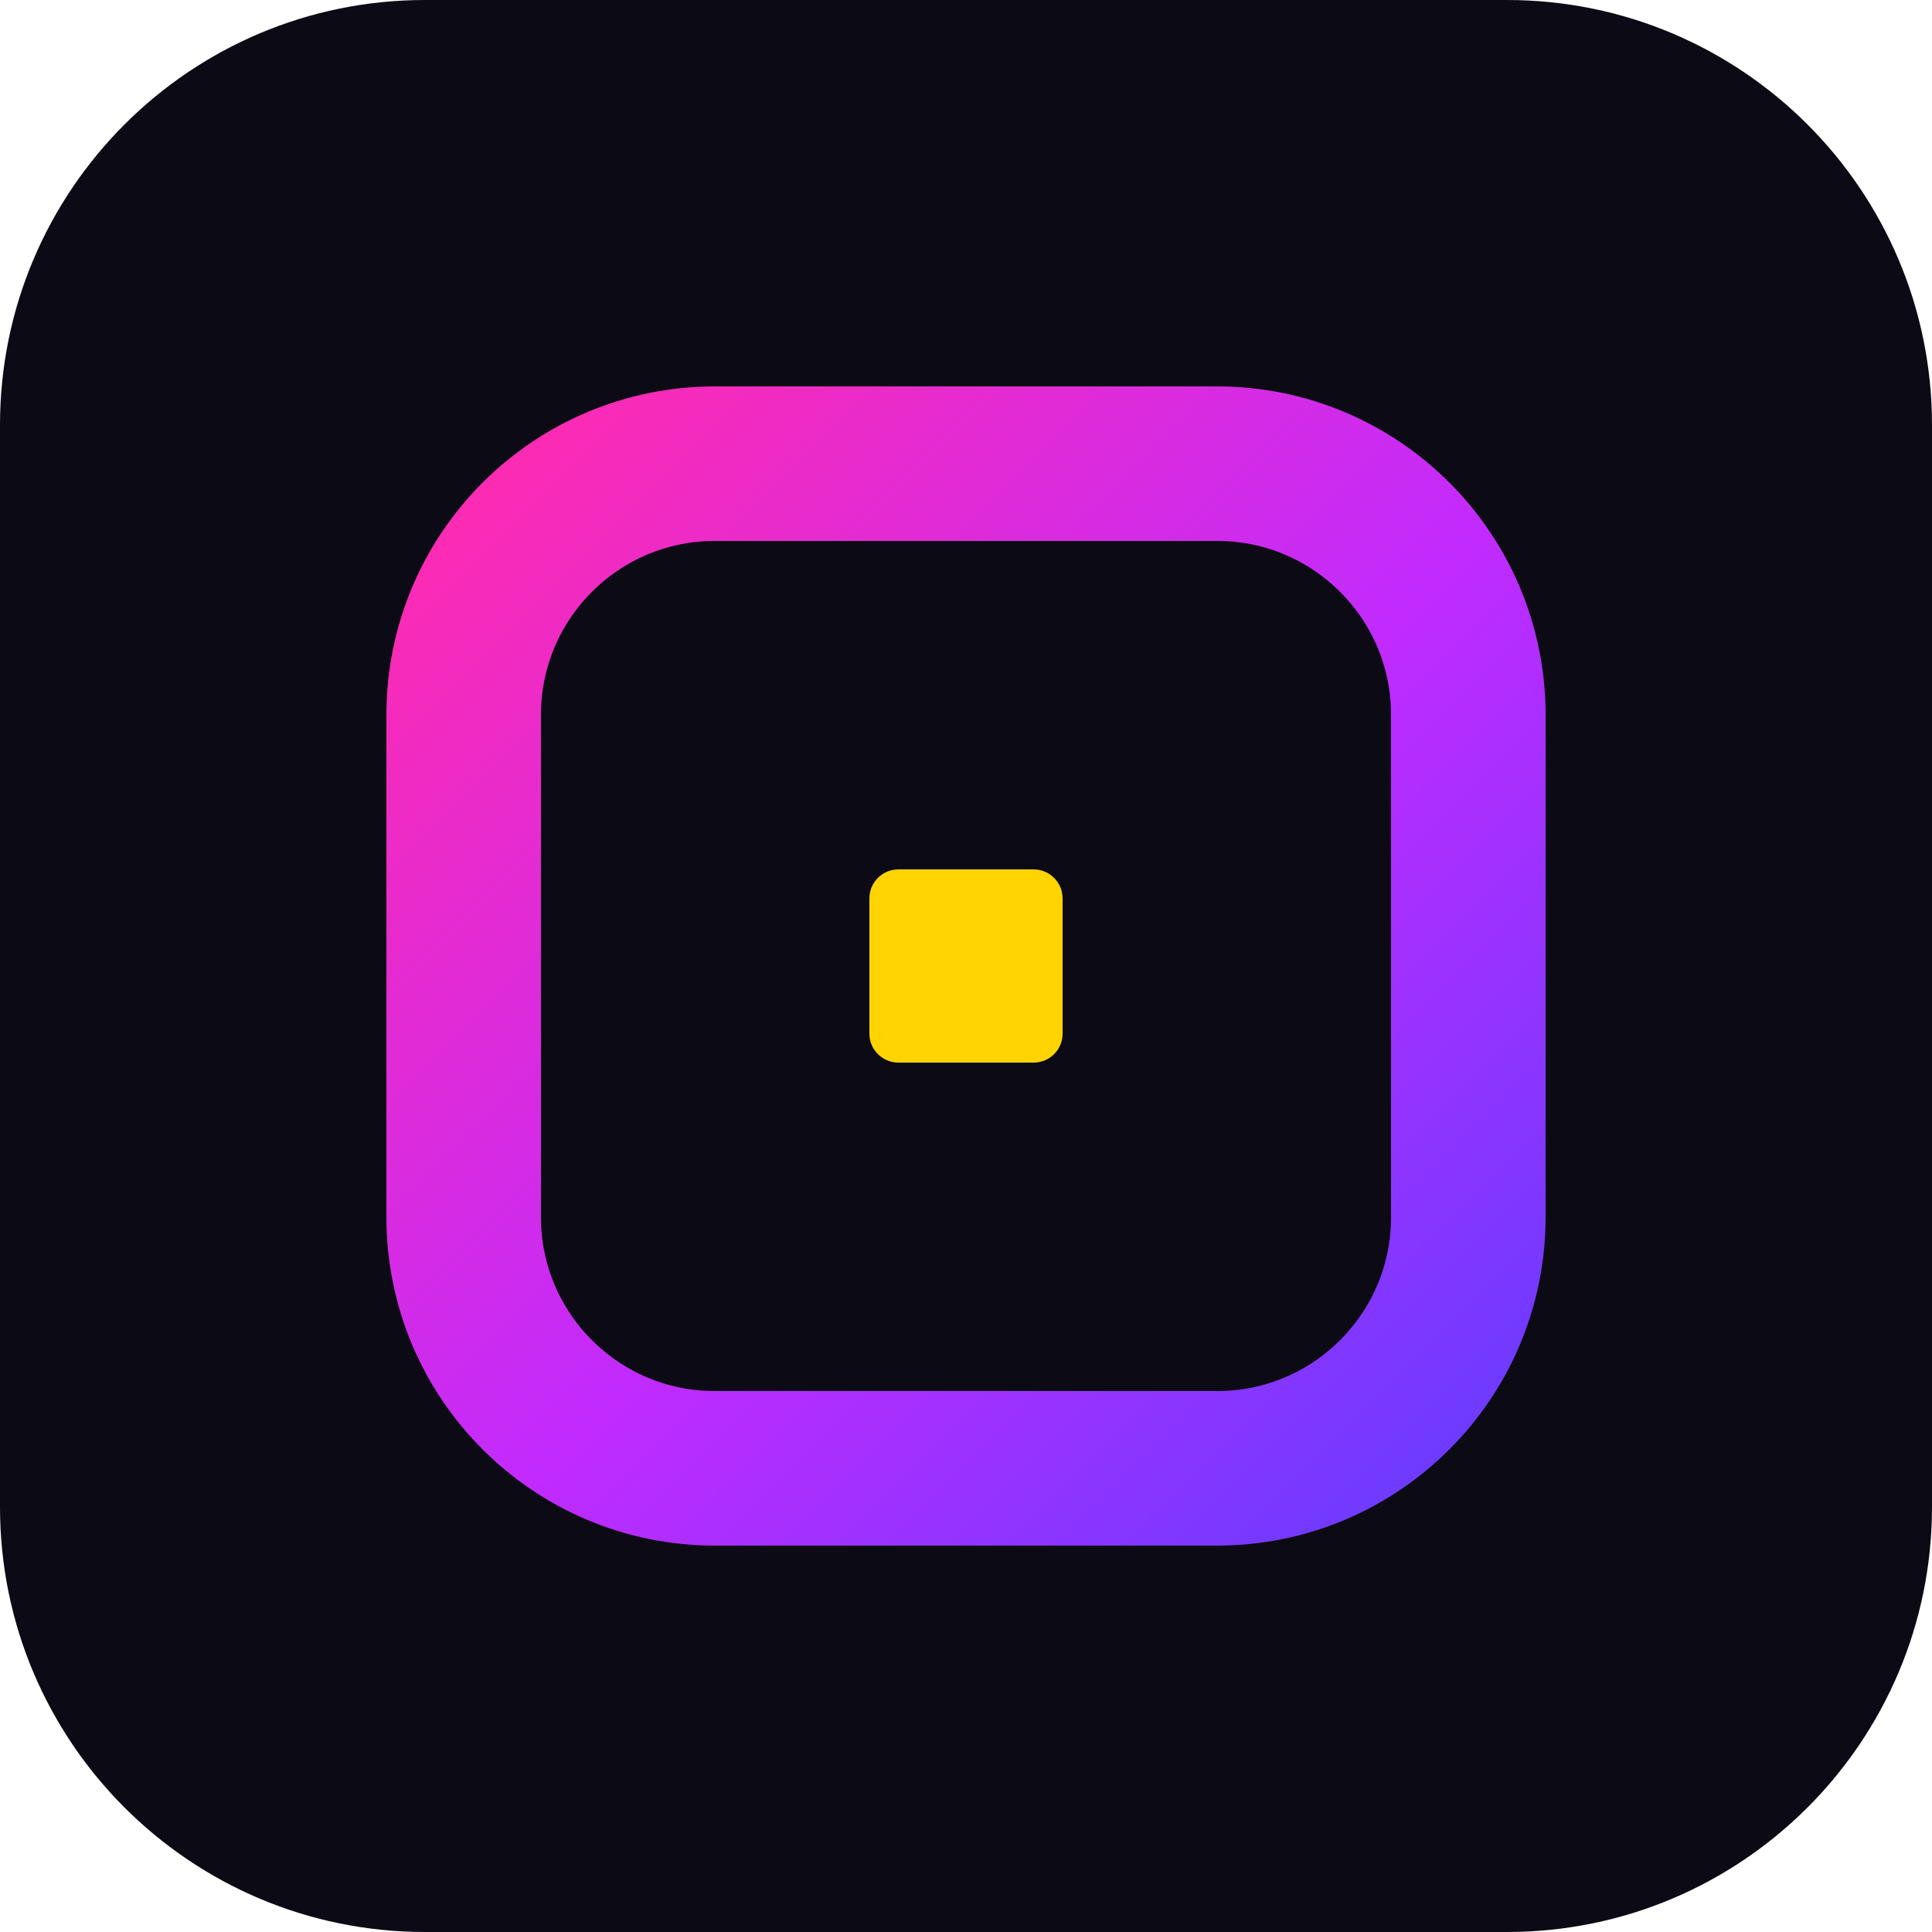
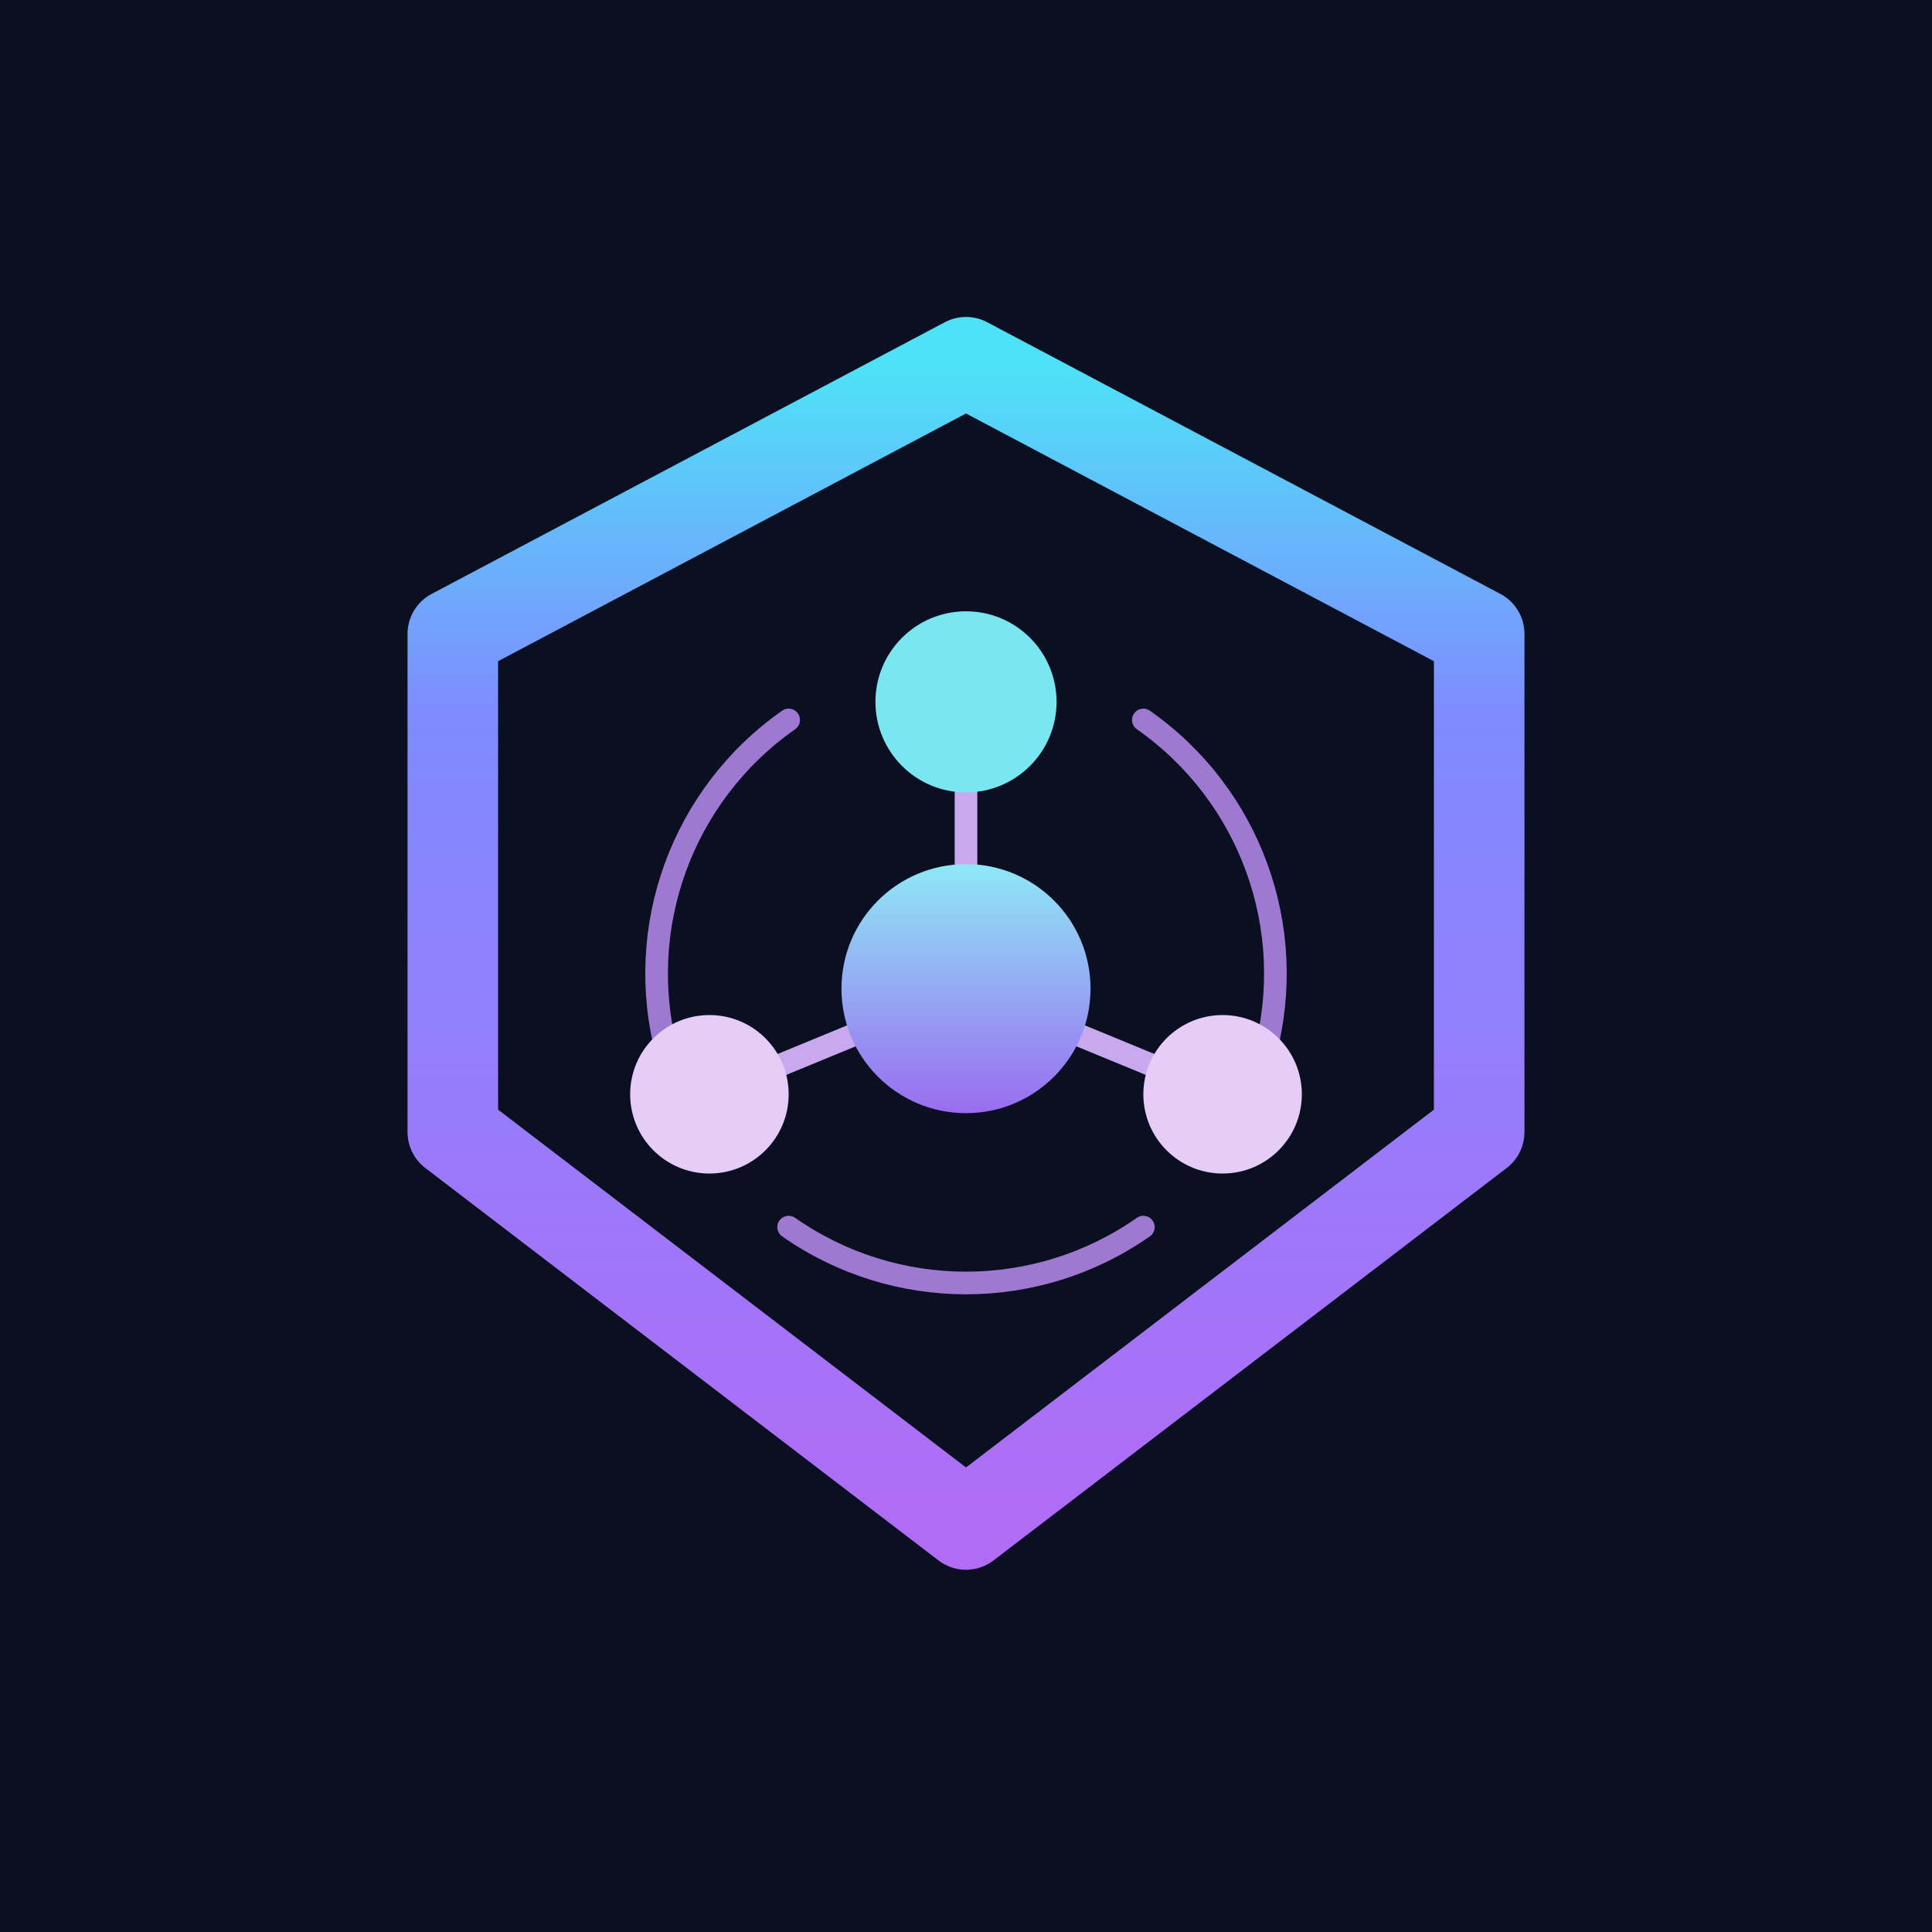
- <svg xmlns="http://www.w3.org/2000/svg" viewBox="0 0 100 100" role="img" aria-label="Kronn">
+ <svg xmlns="http://www.w3.org/2000/svg" viewBox="0 0 512 512" role="img" aria-label="Kronn">
  <defs>
-     <linearGradient id="kf" x1="0" y1="0" x2="1" y2="1">
-       <stop offset="0" stop-color="#ff2bb0" />
-       <stop offset="0.55" stop-color="#c02bff" />
-       <stop offset="1" stop-color="#6a3bff" />
+     <linearGradient id="kronn-shield" x1="0.5" y1="0" x2="0.5" y2="1">
+       <stop offset="0" stop-color="#4ee2f7" />
+       <stop offset="0.3" stop-color="#7f8bff" />
+       <stop offset="1" stop-color="#b06cf5" />
+     </linearGradient>
+     <linearGradient id="kronn-hub" x1="0.5" y1="0" x2="0.5" y2="1">
+       <stop offset="0" stop-color="#8fe8f6" />
+       <stop offset="1" stop-color="#9a6cf0" />
    </linearGradient>
  </defs>
-   <rect width="100" height="100" rx="22" fill="#0c0a14" />
-   <rect x="24" y="24" width="52" height="52" rx="13" fill="none" stroke="url(#kf)" stroke-width="8" />
-   <rect x="45" y="45" width="10" height="10" rx="1.5" fill="#ffd400" />
+   <rect width="512" height="512" fill="#0b0f22" />
+   <path d="M256 96 L392 168 V300 L256 404 L120 300 V168 Z" fill="none" stroke="url(#kronn-shield)" stroke-width="24" stroke-linejoin="round" />
+   <g fill="none" stroke="#b98cf0" stroke-width="6" stroke-linecap="round" opacity="0.85">
+     <path d="M176.8 279.2 A 82 82 0 0 1 209.0 190.8" />
+     <path d="M303.0 190.8 A 82 82 0 0 1 335.2 279.2" />
+     <path d="M303.0 325.2 A 82 82 0 0 1 209.0 325.2" />
+   </g>
+   <g stroke="#c9a8f0" stroke-width="6" stroke-linecap="round" fill="none">
+     <path d="M256 262 V186" />
+     <path d="M256 262 L188 290" />
+     <path d="M256 262 L324 290" />
+   </g>
+   <circle cx="256" cy="186" r="24" fill="#79e6f0" />
+   <circle cx="188" cy="290" r="21" fill="#e6cdf8" />
+   <circle cx="324" cy="290" r="21" fill="#e6cdf8" />
+   <circle cx="256" cy="262" r="33" fill="url(#kronn-hub)" />
</svg>
